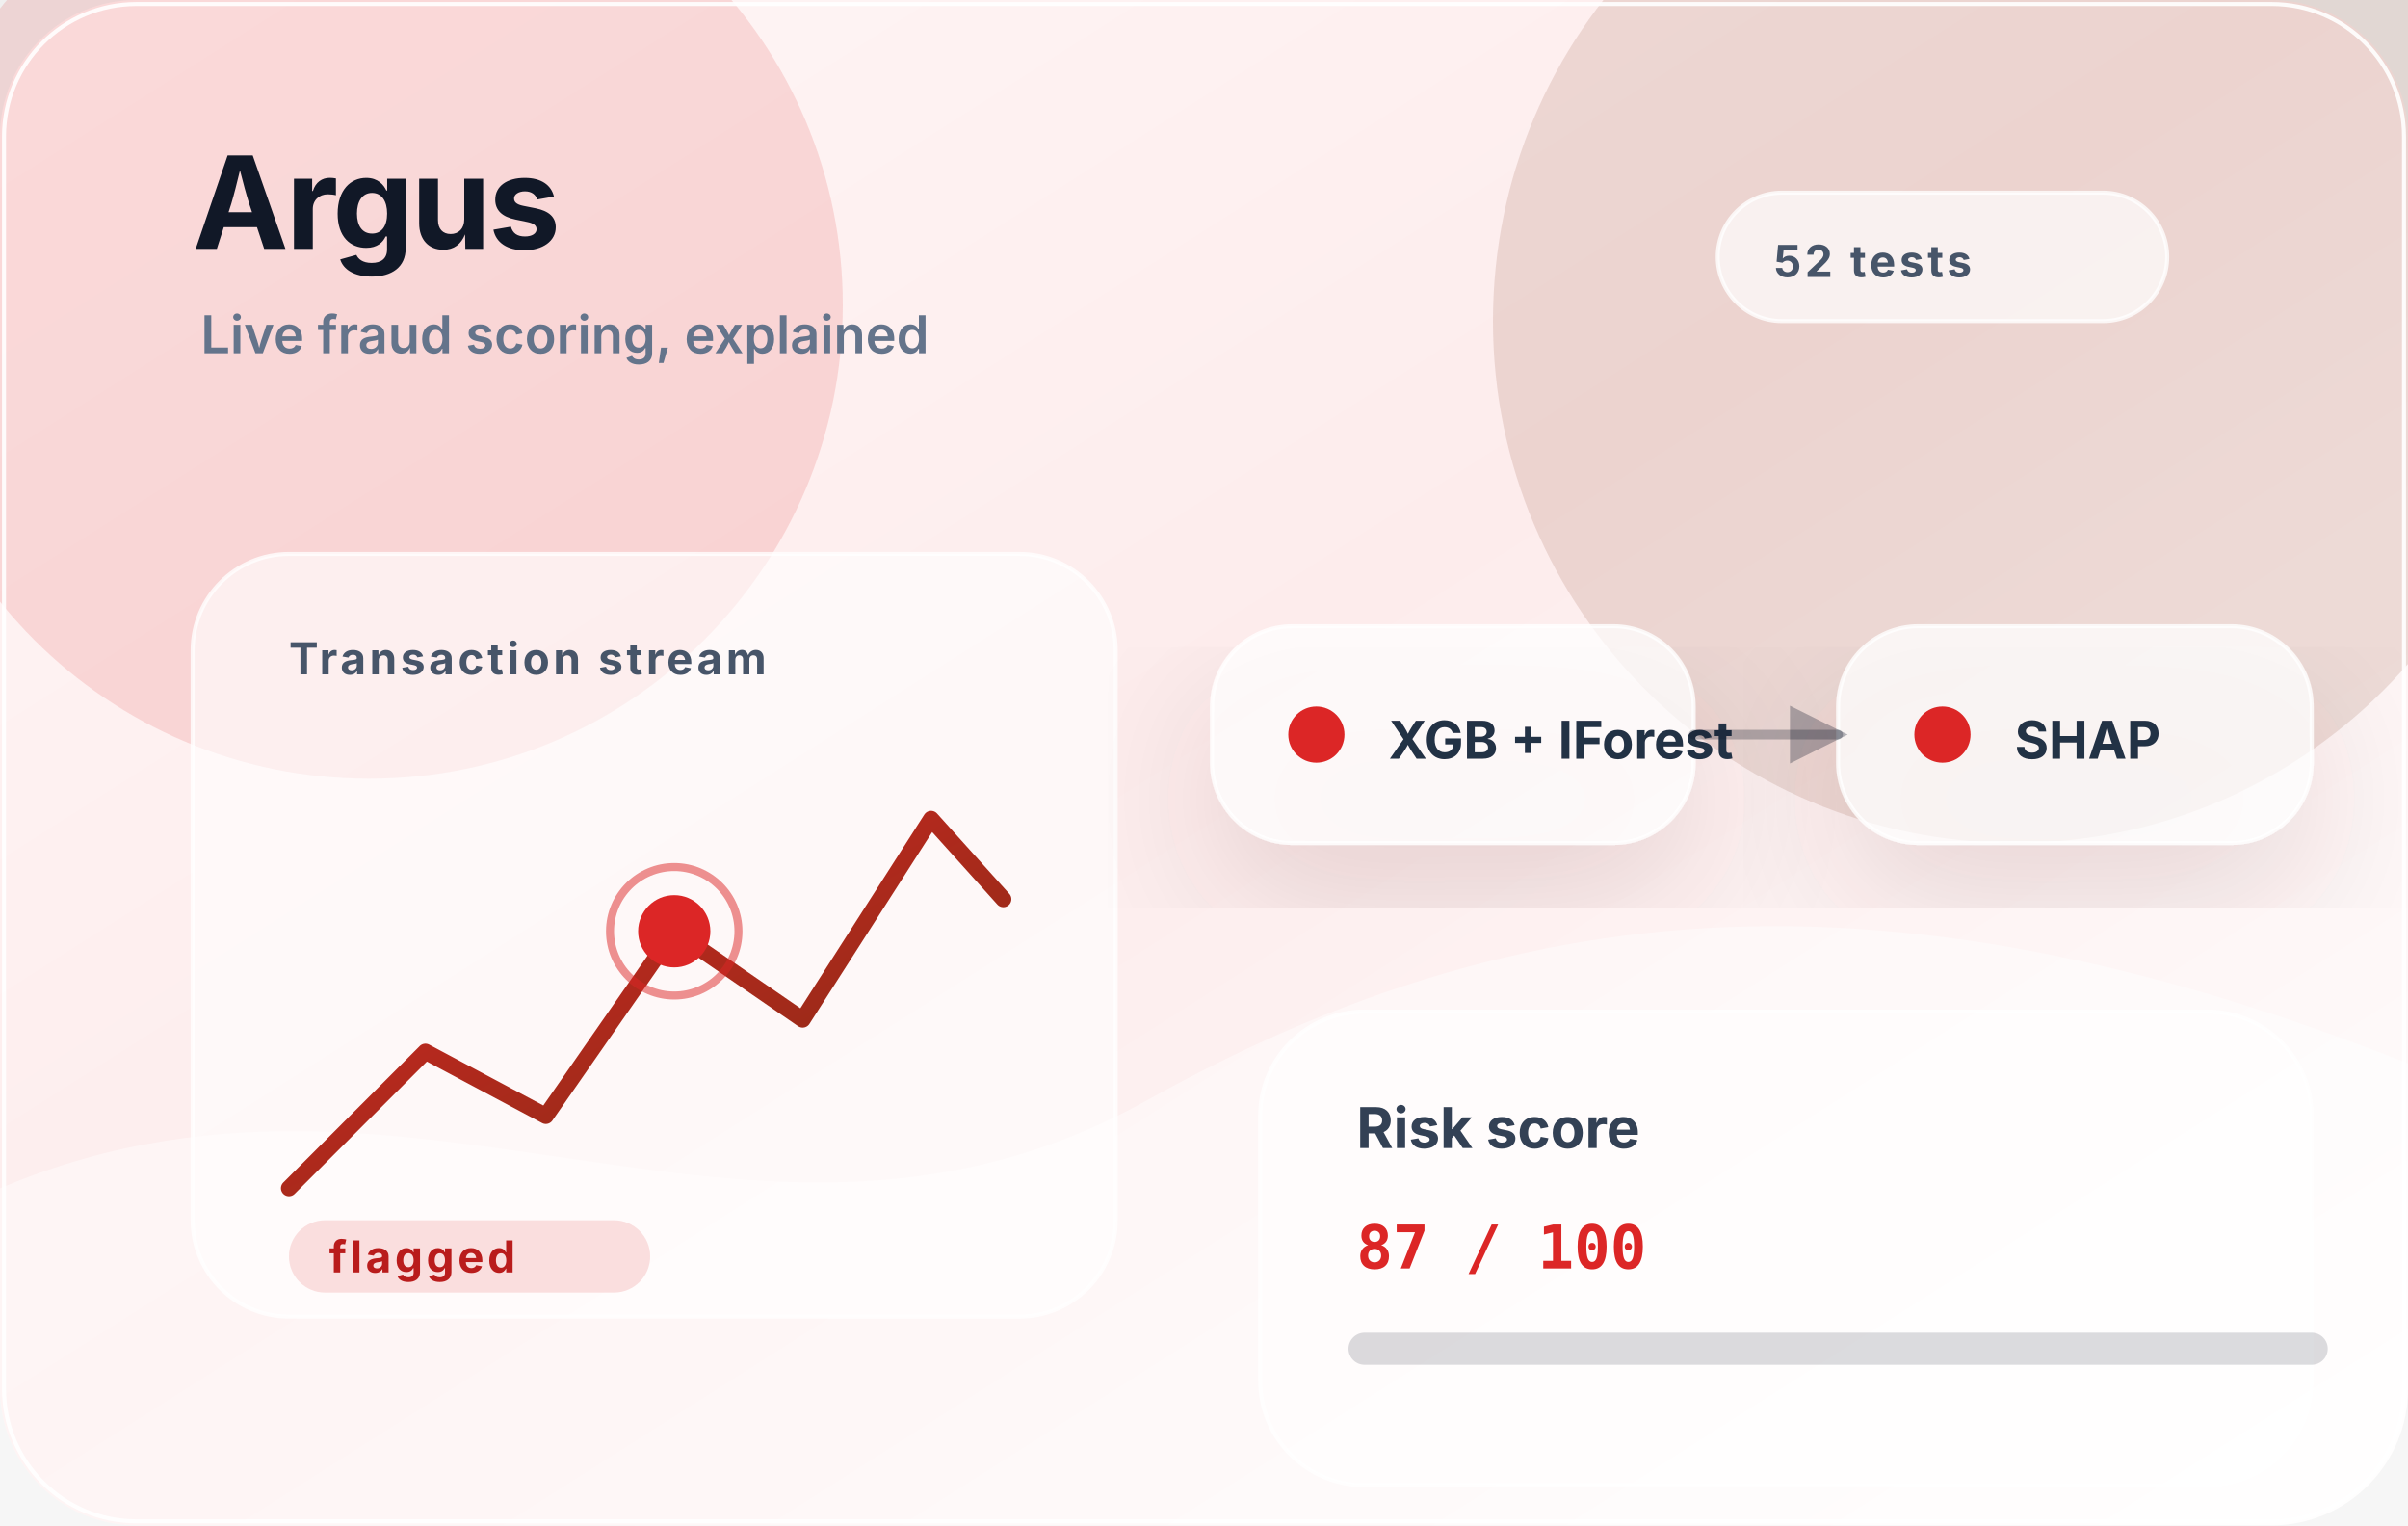
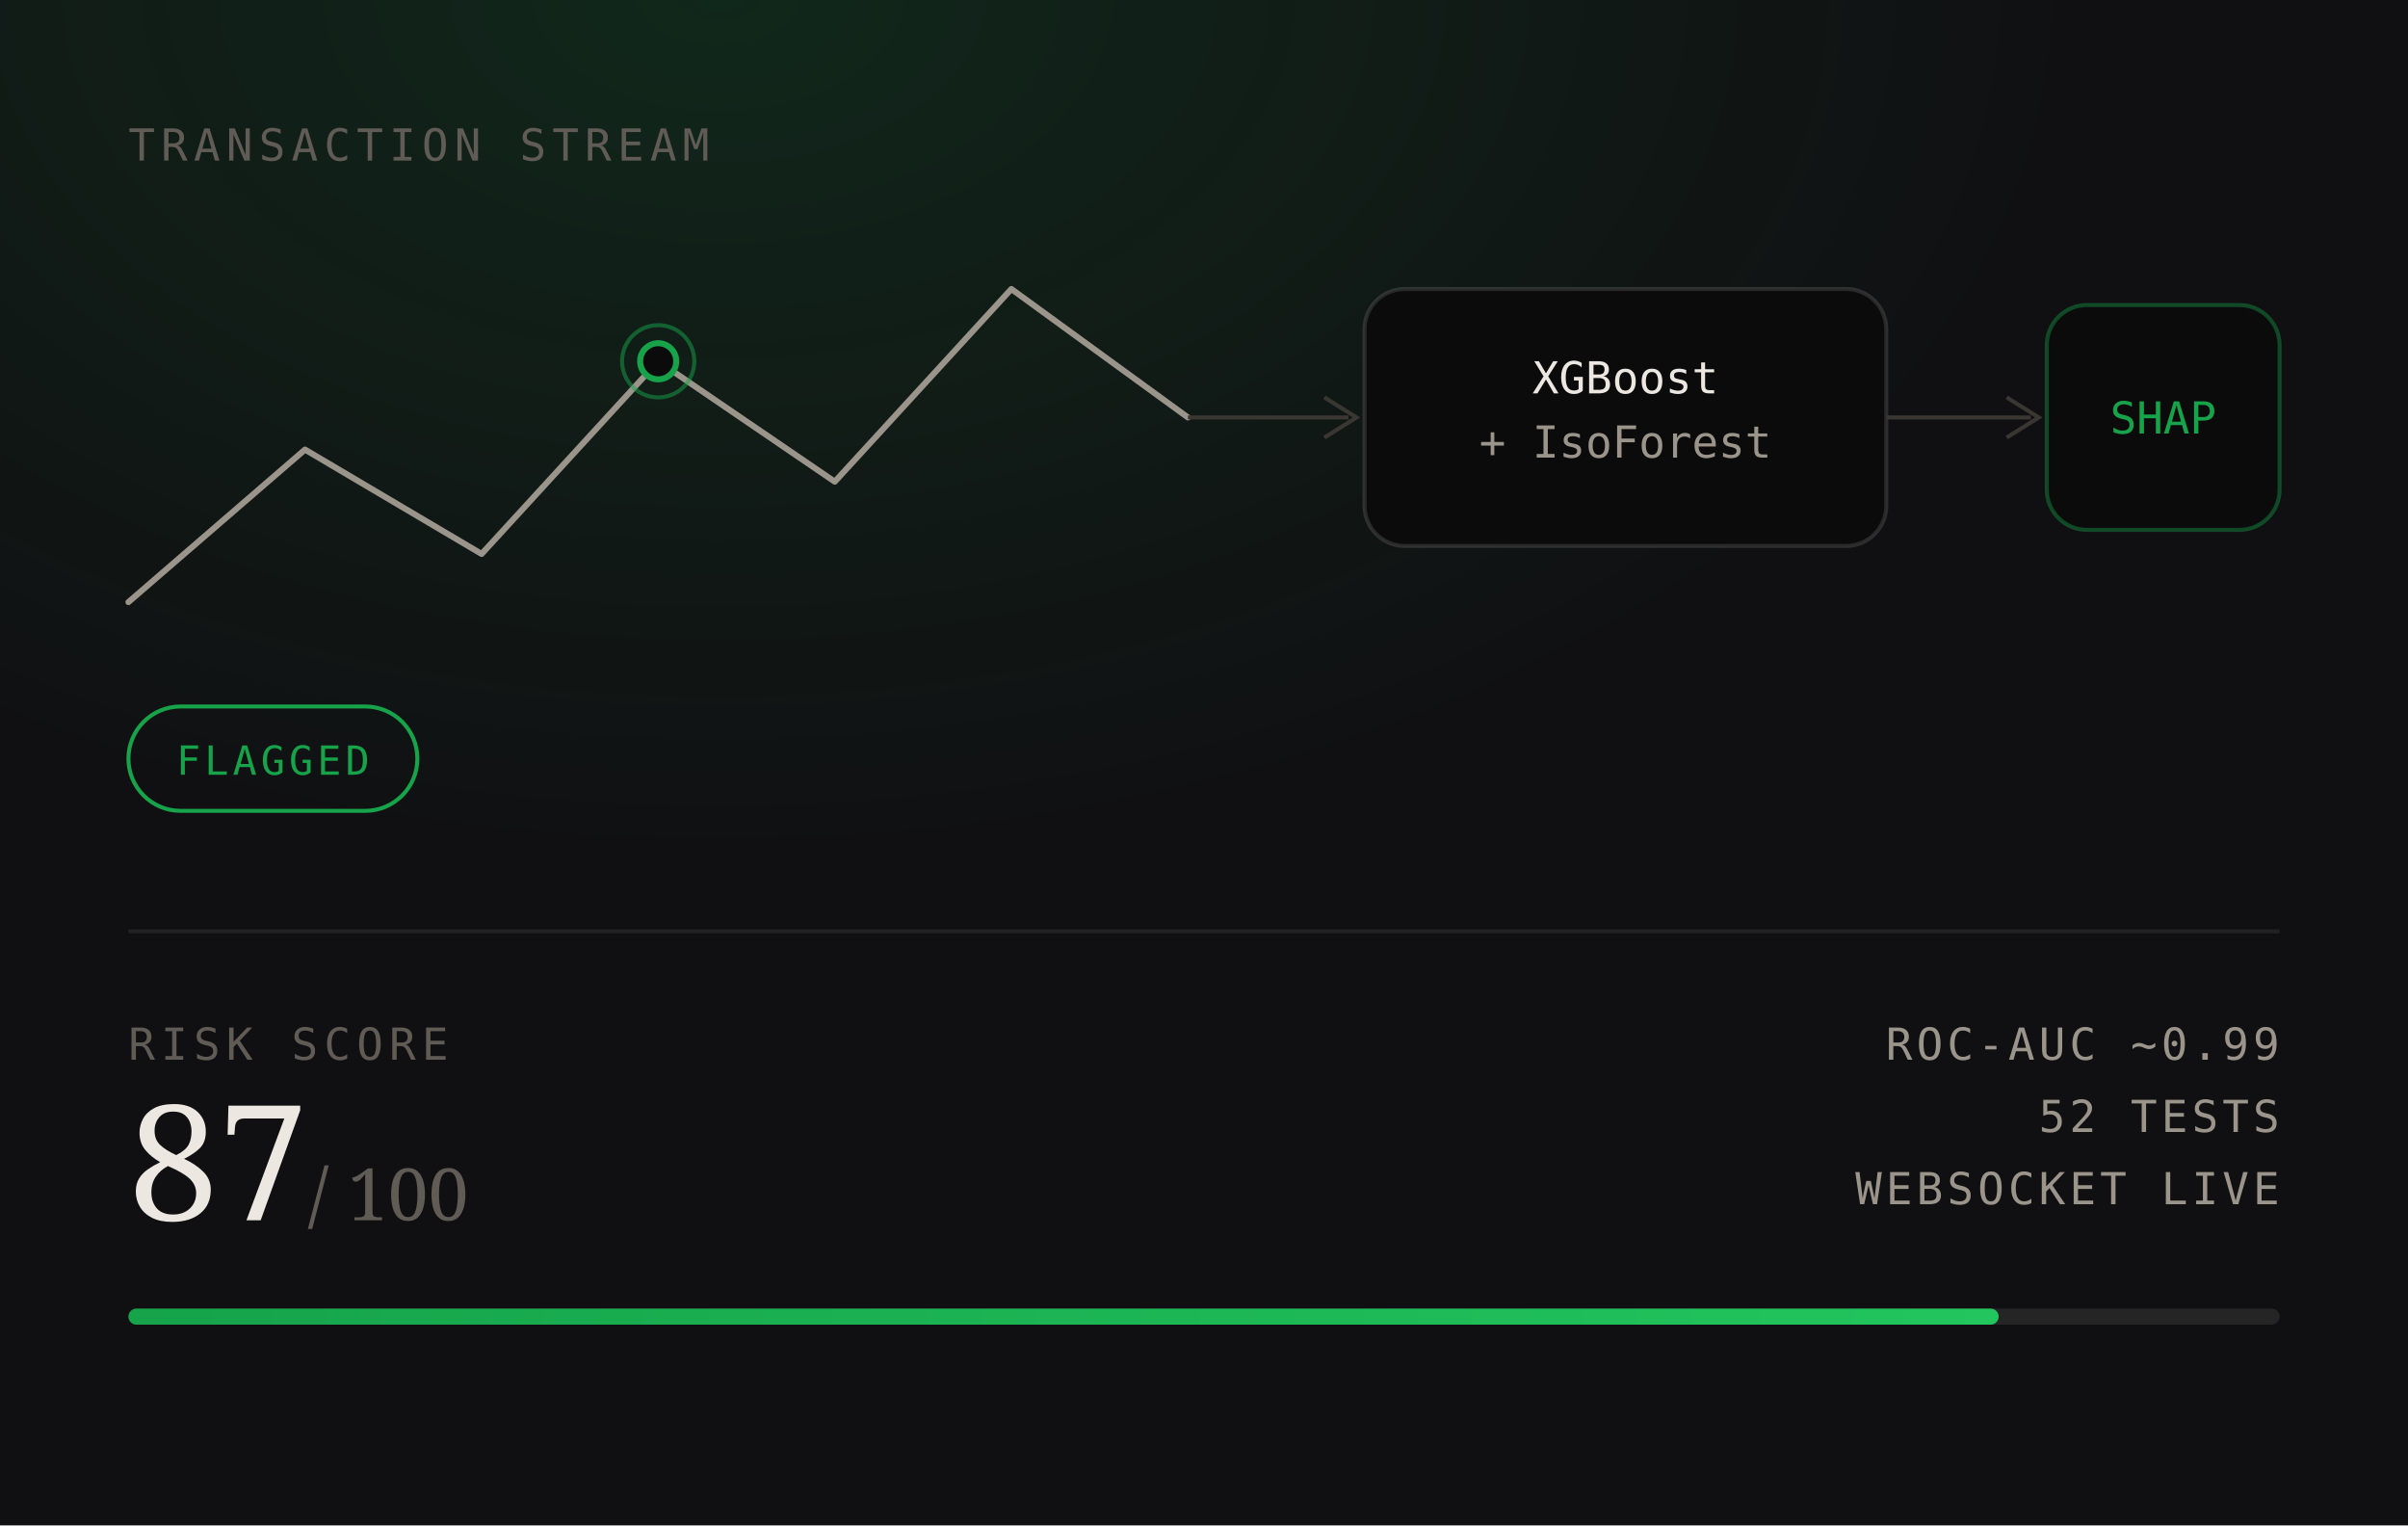
- <svg xmlns="http://www.w3.org/2000/svg" width="1200" height="760" viewBox="0 0 600 380" fill="none">
+ <svg xmlns="http://www.w3.org/2000/svg" width="600" height="380" viewBox="0 0 600 380">
  <defs>
-     <linearGradient id="bg" x1="0" y1="0" x2="1" y2="1">
-       <stop stop-color="#FFF7F7" />
-       <stop offset=".48" stop-color="#FDECEC" />
-       <stop offset="1" stop-color="#FFFFFF" />
+     <radialGradient id="argus-wash" cx="30%" cy="0%" r="80%">
+       <stop offset="0%" stop-color="#16a34a" stop-opacity="0.16" />
+       <stop offset="70%" stop-color="#16a34a" stop-opacity="0" />
+     </radialGradient>
+     <linearGradient id="argus-bar" x1="0" y1="0" x2="1" y2="0">
+       <stop offset="0%" stop-color="#16a34a" />
+       <stop offset="100%" stop-color="#22c55e" />
    </linearGradient>
-     <linearGradient id="accentGrad" x1="0" y1="0" x2="1" y2="1">
-       <stop stop-color="#DC2626" />
-       <stop offset="1" stop-color="#7C2D12" />
-     </linearGradient>
-     <filter id="softShadow" x="-20%" y="-20%" width="140%" height="150%">
-       <feDropShadow dx="0" dy="16" stdDeviation="18" flood-color="#450A0A" flood-opacity=".16" />
-     </filter>
-     <marker id="arrow" markerWidth="8" markerHeight="8" refX="5" refY="3" orient="auto" markerUnits="strokeWidth">
-       <path d="M0 0 L6 3 L0 6 Z" fill="rgba(15,23,42,.3)" />
-     </marker>
-     <style>
-       .title{font:700 32px -apple-system,BlinkMacSystemFont,'Segoe UI',sans-serif;fill:#111827;letter-spacing:-.02em}.kicker{font:600 13px -apple-system,BlinkMacSystemFont,'Segoe UI',sans-serif;fill:#64748B}.body{font:700 14px -apple-system,BlinkMacSystemFont,'Segoe UI',sans-serif;fill:#334155}.chip{font:700 11px -apple-system,BlinkMacSystemFont,'Segoe UI',sans-serif;fill:#475569;text-transform:uppercase;letter-spacing:.08em}.node{font:700 13px -apple-system,BlinkMacSystemFont,'Segoe UI',sans-serif;fill:#243044}.white{font:700 13px -apple-system,BlinkMacSystemFont,'Segoe UI',sans-serif;fill:white}.mono{font:600 15px 'SF Mono',Consolas,monospace;fill:#1F2937}.monoAccent{font:700 15px 'SF Mono',Consolas,monospace;fill:#DC2626}
-     </style>
  </defs>
-   <rect width="600" height="380" rx="34" fill="url(#bg)" />
-   <circle cx="92" cy="76" r="118" fill="#DC2626" opacity=".14" />
-   <circle cx="502" cy="80" r="130" fill="#7C2D12" opacity=".13" />
-   <path d="M-20 306 C92 242 182 332 286 274 S492 214 640 282 V420 H-20 Z" fill="rgba(255,255,255,.42)" />
-   <text x="48" y="62" class="title">Argus</text>
-   <text x="50" y="88" class="kicker">Live fraud scoring, explained</text>
-   <rect x="428" y="48" width="112" height="32" rx="16" fill="rgba(255,255,255,.68)" stroke="rgba(255,255,255,.78)" />
-   <text x="442" y="69" class="chip">52 tests</text>
-   <rect x="48" y="138" width="230" height="190" rx="24" fill="rgba(255,255,255,0.62)" stroke="rgba(255,255,255,.78)" />
-   <text x="72" y="168" class="chip">Transaction stream</text>
-   <polyline points="72,296 106,262 136,278 168,232 200,254 232,204 250,224" fill="none" stroke="url(#accentGrad)" stroke-width="4" stroke-linecap="round" stroke-linejoin="round" />
-   <circle cx="168" cy="232" r="9" fill="#DC2626" />
-   <circle cx="168" cy="232" r="16" fill="none" stroke="#DC2626" stroke-width="2" opacity=".5" />
-   <rect x="72" y="304" width="90" height="18" rx="9" fill="rgba(220,38,38,.14)" />
-   <text x="82" y="317" class="chip" style="fill:#B91C1C">flagged</text>
-   <g filter="url(#softShadow)">
-     <rect x="302" y="156" width="120" height="54" rx="20" fill="rgba(255,255,255,.74)" stroke="rgba(255,255,255,.8)" />
-     <circle cx="328" cy="183" r="7" fill="#DC2626" />
-     <text x="346" y="189" class="node">XGB + IForest</text>
-   </g>
-   <g filter="url(#softShadow)">
-     <rect x="458" y="156" width="118" height="54" rx="20" fill="rgba(255,255,255,.74)" stroke="rgba(255,255,255,.8)" />
-     <circle cx="484" cy="183" r="7" fill="#DC2626" />
-     <text x="502" y="189" class="node">SHAP</text>
-   </g>
-   <path d="M422 183 C439 183, 439 183, 458 183" fill="none" stroke="rgba(15,23,42,.28)" stroke-width="2.4" stroke-linecap="round" marker-end="url(#arrow)" />
-   <rect x="314" y="252" width="262" height="118" rx="26" fill="rgba(255,255,255,0.58)" stroke="rgba(255,255,255,.78)" />
-   <text x="338" y="286" class="body">Risk score</text>
-   <text x="338" y="316" class="monoAccent" font-size="28">87 / 100</text>
-   <path d="M340 336 H576" stroke="rgba(15,23,42,.15)" stroke-width="8" stroke-linecap="round" />
-   <path d="M340 336 H492" stroke="url(#accentGrad)" stroke-width="8" stroke-linecap="round" />
-   <rect x="1" y="1" width="598" height="378" rx="33" stroke="rgba(255,255,255,.9)" />
+   <rect width="600" height="380" fill="#101012" />
+   <rect width="600" height="380" fill="url(#argus-wash)" />
+   <text x="32" y="40" font-family="ui-monospace, SFMono-Regular, Menlo, monospace" font-size="11" letter-spacing="1.5" fill="#605b55">TRANSACTION STREAM</text>
+   <polyline points="32,150 76,112 120,138 164,90 208,120 252,72 296,104" fill="none" stroke="#9a948b" stroke-width="1.5" stroke-linejoin="round" stroke-linecap="round" />
+   <circle cx="164" cy="90" r="4.5" fill="#0b0b0c" stroke="#16a34a" stroke-width="1.5" />
+   <circle cx="164" cy="90" r="9" fill="none" stroke="#16a34a" stroke-width="1" opacity="0.5" />
+   <rect x="32" y="176" width="72" height="26" rx="13" fill="none" stroke="#16a34a" stroke-width="1" />
+   <text x="68" y="193" text-anchor="middle" font-family="ui-monospace, SFMono-Regular, Menlo, monospace" font-size="10" letter-spacing="1" fill="#16a34a">FLAGGED</text>
+   <line x1="296" y1="104" x2="336" y2="104" stroke="#3a3733" stroke-width="1" />
+   <path d="M330 99 L338 104 L330 109" fill="none" stroke="#3a3733" stroke-width="1" />
+   <rect x="340" y="72" width="130" height="64" rx="10" fill="#0b0b0c" stroke="rgba(236,232,225,0.14)" stroke-width="1" />
+   <text x="405" y="98" text-anchor="middle" font-family="ui-monospace, SFMono-Regular, Menlo, monospace" font-size="11" fill="#ece8e1">XGBoost</text>
+   <text x="405" y="114" text-anchor="middle" font-family="ui-monospace, SFMono-Regular, Menlo, monospace" font-size="11" fill="#9a948b">+ IsoForest</text>
+   <line x1="470" y1="104" x2="506" y2="104" stroke="#3a3733" stroke-width="1" />
+   <path d="M500 99 L508 104 L500 109" fill="none" stroke="#3a3733" stroke-width="1" />
+   <rect x="510" y="76" width="58" height="56" rx="10" fill="#0b0b0c" stroke="rgba(22,163,74,0.4)" stroke-width="1" />
+   <text x="539" y="108" text-anchor="middle" font-family="ui-monospace, SFMono-Regular, Menlo, monospace" font-size="11" fill="#16a34a">SHAP</text>
+   <line x1="32" y1="232" x2="568" y2="232" stroke="rgba(236,232,225,0.08)" stroke-width="1" />
+   <text x="32" y="264" font-family="ui-monospace, SFMono-Regular, Menlo, monospace" font-size="11" letter-spacing="1.5" fill="#605b55">RISK SCORE</text>
+   <text x="32" y="304" font-family="Georgia, serif" font-size="40" fill="#ece8e1">87<tspan font-size="18" fill="#605b55"> / 100</tspan>
+   </text>
+   <rect x="32" y="326" width="536" height="4" rx="2" fill="rgba(236,232,225,0.1)" />
+   <rect x="32" y="326" width="466" height="4" rx="2" fill="url(#argus-bar)" />
+   <text x="568" y="264" text-anchor="end" font-family="ui-monospace, SFMono-Regular, Menlo, monospace" font-size="11" letter-spacing="1" fill="#9a948b">ROC-AUC ~0.99</text>
+   <text x="568" y="282" text-anchor="end" font-family="ui-monospace, SFMono-Regular, Menlo, monospace" font-size="11" letter-spacing="1" fill="#9a948b">52 TESTS</text>
+   <text x="568" y="300" text-anchor="end" font-family="ui-monospace, SFMono-Regular, Menlo, monospace" font-size="11" letter-spacing="1" fill="#9a948b">WEBSOCKET LIVE</text>
</svg>
